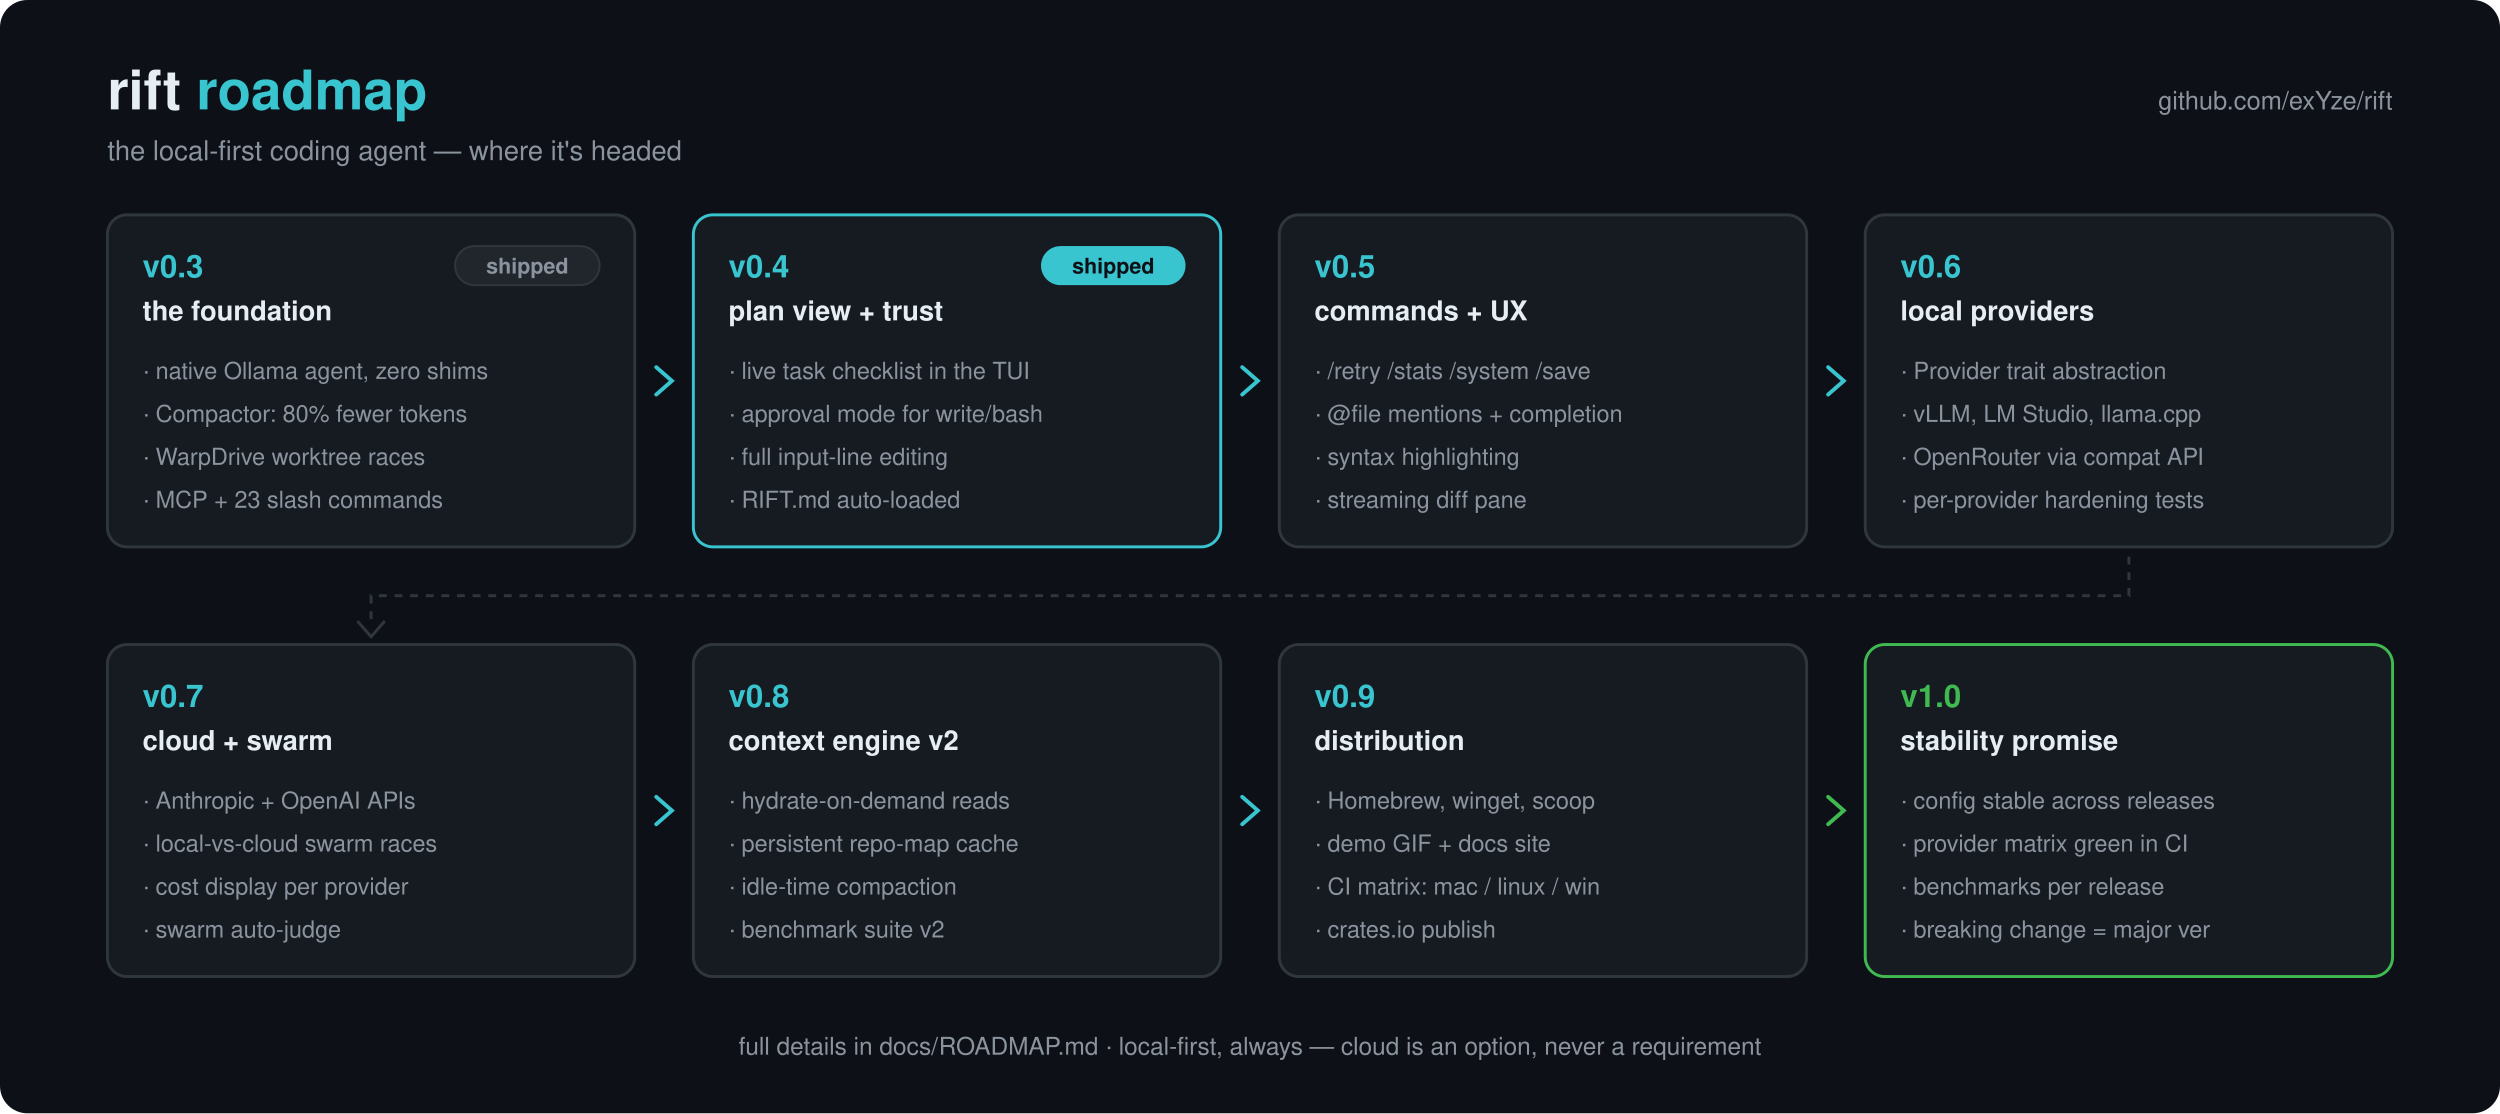
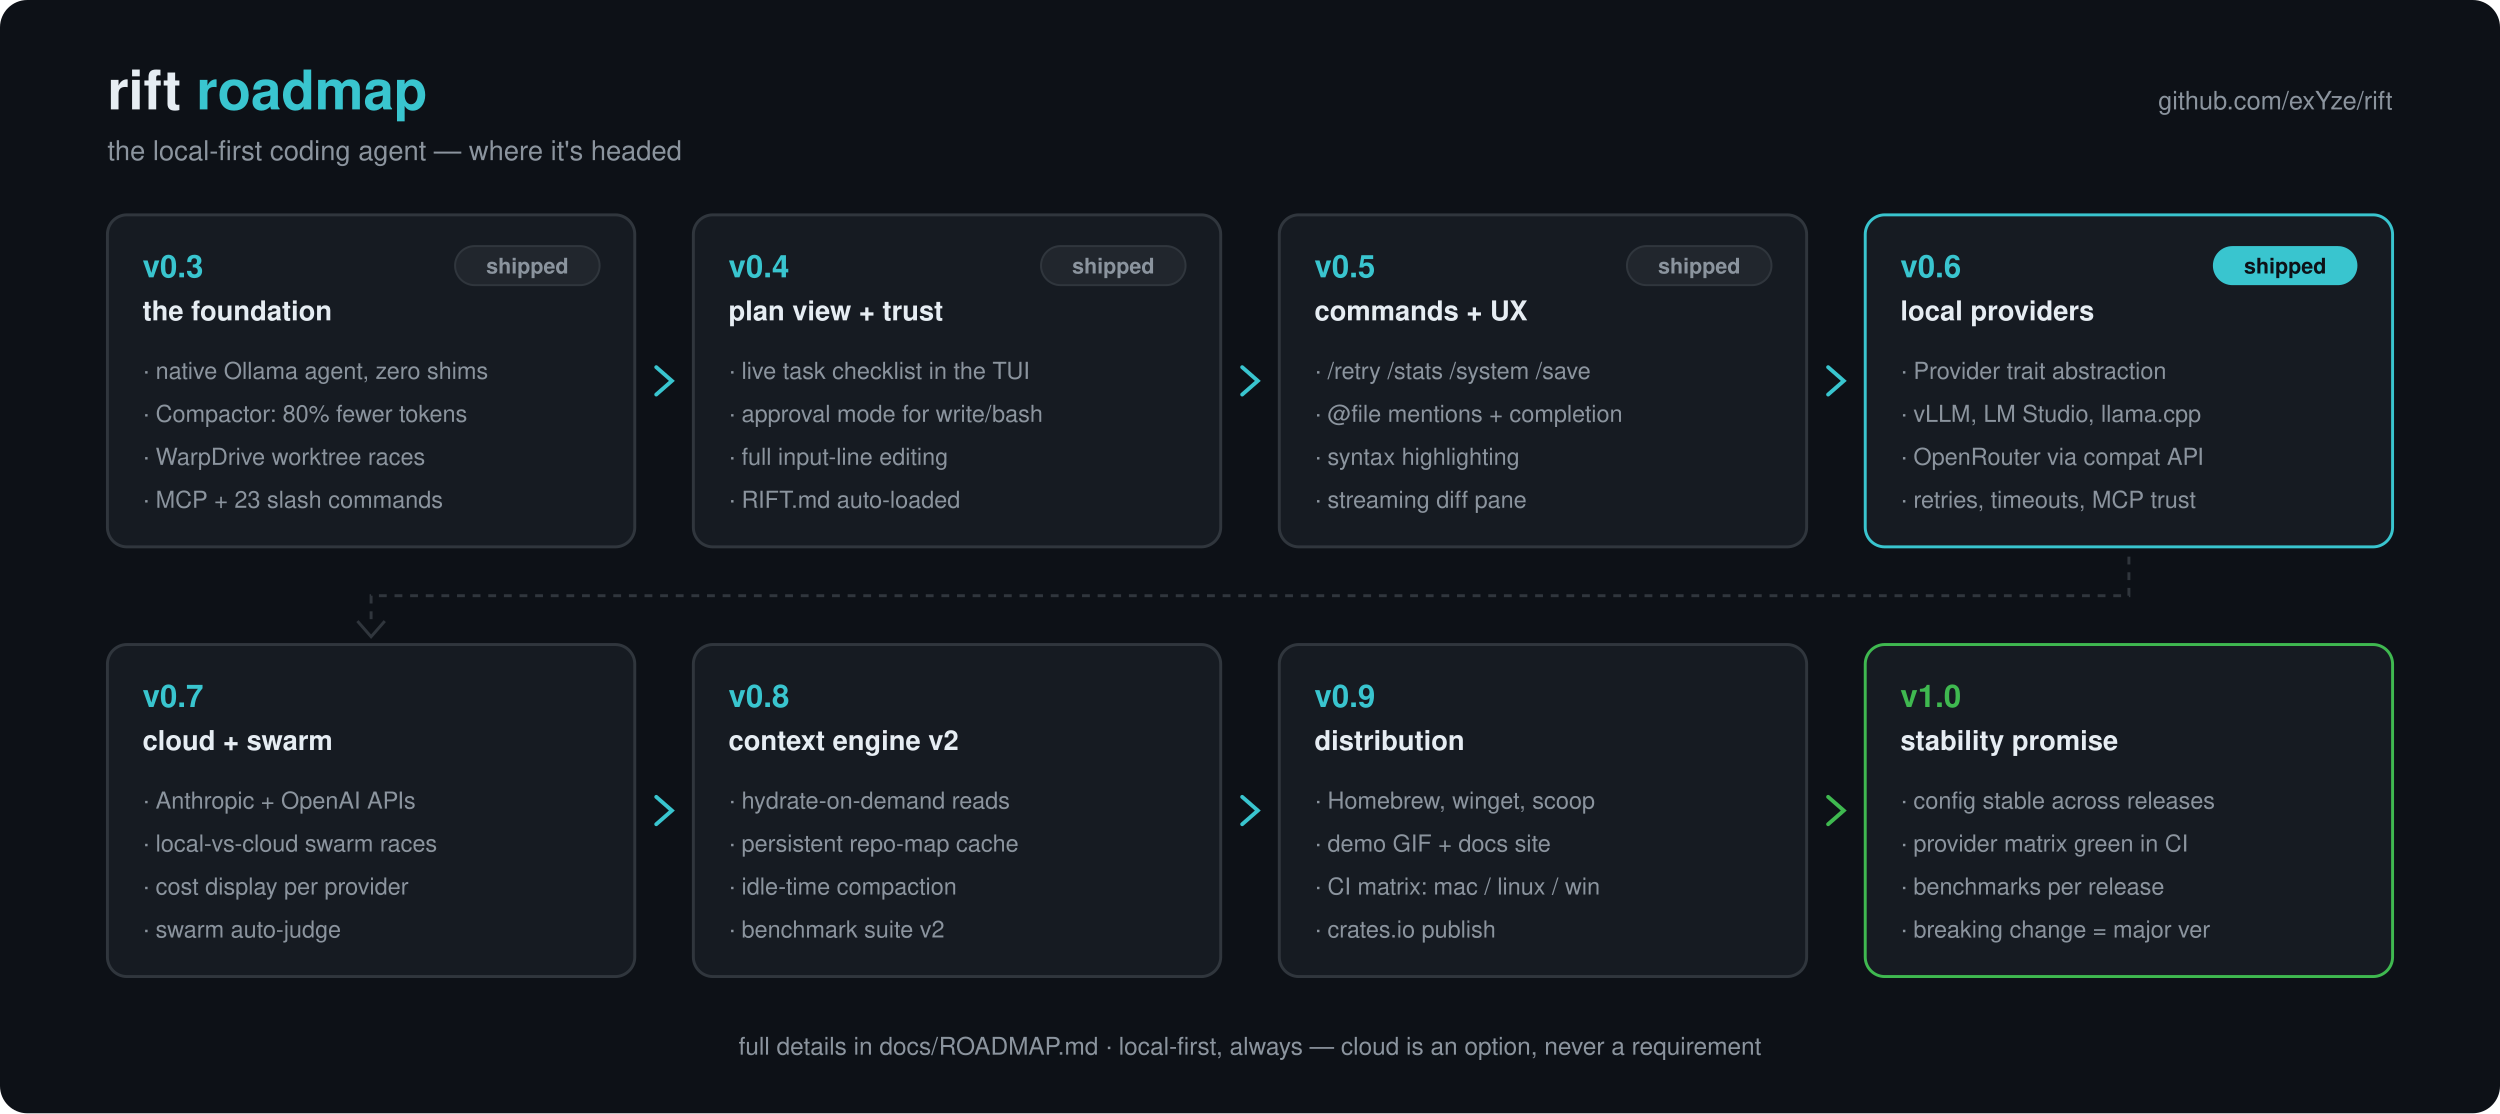
<svg xmlns="http://www.w3.org/2000/svg" viewBox="0 0 1280 570" font-family="-apple-system, 'Segoe UI', Helvetica, Arial, sans-serif">
  <rect width="1280" height="570" rx="14" fill="#0d1117" />
  <text x="55" y="56" font-size="28" font-weight="700" fill="#e6edf3">rift <tspan fill="#39c5cf">roadmap</tspan>
  </text>
  <text x="55" y="82" font-size="14" fill="#8b949e">the local-first coding agent — where it's headed</text>
  <text x="1225" y="56" font-size="13" fill="#8b949e" text-anchor="end">github.com/exYze/rift</text>
  <g transform="translate(55,110)">
    <rect width="270" height="170" rx="10" fill="#161b22" stroke="#30363d" stroke-width="1.5" />
    <rect x="178" y="16" width="74" height="20" rx="10" fill="#21262d" stroke="#30363d" stroke-width="1" />
    <text x="215" y="30" font-size="11" font-weight="700" fill="#8b949e" text-anchor="middle">shipped</text>
    <text x="18" y="32" font-size="16" font-weight="700" fill="#39c5cf">v0.3</text>
    <text x="18" y="54" font-size="14" font-weight="600" fill="#e6edf3">the foundation</text>
    <text x="18" y="84" font-size="12" fill="#8b949e">· native Ollama agent, zero shims</text>
    <text x="18" y="106" font-size="12" fill="#8b949e">· Compactor: 80% fewer tokens</text>
    <text x="18" y="128" font-size="12" fill="#8b949e">· WarpDrive worktree races</text>
    <text x="18" y="150" font-size="12" fill="#8b949e">· MCP + 23 slash commands</text>
  </g>
  <g transform="translate(355,110)">
-     <rect width="270" height="170" rx="10" fill="#161b22" stroke="#39c5cf" stroke-width="1.5" />
-     <rect x="178" y="16" width="74" height="20" rx="10" fill="#39c5cf" />
-     <text x="215" y="30" font-size="11" font-weight="700" fill="#0d1117" text-anchor="middle">shipped</text>
+     <rect width="270" height="170" rx="10" fill="#161b22" stroke="#30363d" stroke-width="1.5" />
+     <rect x="178" y="16" width="74" height="20" rx="10" fill="#21262d" stroke="#30363d" stroke-width="1" />
+     <text x="215" y="30" font-size="11" font-weight="700" fill="#8b949e" text-anchor="middle">shipped</text>
    <text x="18" y="32" font-size="16" font-weight="700" fill="#39c5cf">v0.4</text>
    <text x="18" y="54" font-size="14" font-weight="600" fill="#e6edf3">plan view + trust</text>
    <text x="18" y="84" font-size="12" fill="#8b949e">· live task checklist in the TUI</text>
    <text x="18" y="106" font-size="12" fill="#8b949e">· approval mode for write/bash</text>
    <text x="18" y="128" font-size="12" fill="#8b949e">· full input-line editing</text>
    <text x="18" y="150" font-size="12" fill="#8b949e">· RIFT.md auto-loaded</text>
  </g>
  <g transform="translate(655,110)">
    <rect width="270" height="170" rx="10" fill="#161b22" stroke="#30363d" stroke-width="1.5" />
+     <rect x="178" y="16" width="74" height="20" rx="10" fill="#21262d" stroke="#30363d" stroke-width="1" />
+     <text x="215" y="30" font-size="11" font-weight="700" fill="#8b949e" text-anchor="middle">shipped</text>
    <text x="18" y="32" font-size="16" font-weight="700" fill="#39c5cf">v0.5</text>
    <text x="18" y="54" font-size="14" font-weight="600" fill="#e6edf3">commands + UX</text>
    <text x="18" y="84" font-size="12" fill="#8b949e">· /retry /stats /system /save</text>
    <text x="18" y="106" font-size="12" fill="#8b949e">· @file mentions + completion</text>
    <text x="18" y="128" font-size="12" fill="#8b949e">· syntax highlighting</text>
    <text x="18" y="150" font-size="12" fill="#8b949e">· streaming diff pane</text>
  </g>
  <g transform="translate(955,110)">
-     <rect width="270" height="170" rx="10" fill="#161b22" stroke="#30363d" stroke-width="1.5" />
+     <rect width="270" height="170" rx="10" fill="#161b22" stroke="#39c5cf" stroke-width="1.5" />
+     <rect x="178" y="16" width="74" height="20" rx="10" fill="#39c5cf" />
+     <text x="215" y="30" font-size="11" font-weight="700" fill="#0d1117" text-anchor="middle">shipped</text>
    <text x="18" y="32" font-size="16" font-weight="700" fill="#39c5cf">v0.6</text>
    <text x="18" y="54" font-size="14" font-weight="600" fill="#e6edf3">local providers</text>
    <text x="18" y="84" font-size="12" fill="#8b949e">· Provider trait abstraction</text>
    <text x="18" y="106" font-size="12" fill="#8b949e">· vLLM, LM Studio, llama.cpp</text>
    <text x="18" y="128" font-size="12" fill="#8b949e">· OpenRouter via compat API</text>
-     <text x="18" y="150" font-size="12" fill="#8b949e">· per-provider hardening tests</text>
+     <text x="18" y="150" font-size="12" fill="#8b949e">· retries, timeouts, MCP trust</text>
  </g>
  <path d="M336 188 l8 7 -8 7" fill="none" stroke="#39c5cf" stroke-width="2" stroke-linecap="round" />
  <path d="M636 188 l8 7 -8 7" fill="none" stroke="#39c5cf" stroke-width="2" stroke-linecap="round" />
  <path d="M936 188 l8 7 -8 7" fill="none" stroke="#39c5cf" stroke-width="2" stroke-linecap="round" />
  <path d="M1090 285 v 20 H 190 v 13" fill="none" stroke="#30363d" stroke-width="1.5" stroke-dasharray="4 4" />
  <path d="M183 318 l7 8 7 -8" fill="none" stroke="#30363d" stroke-width="1.5" />
  <g transform="translate(55,330)">
    <rect width="270" height="170" rx="10" fill="#161b22" stroke="#30363d" stroke-width="1.5" />
    <text x="18" y="32" font-size="16" font-weight="700" fill="#39c5cf">v0.7</text>
    <text x="18" y="54" font-size="14" font-weight="600" fill="#e6edf3">cloud + swarm</text>
    <text x="18" y="84" font-size="12" fill="#8b949e">· Anthropic + OpenAI APIs</text>
    <text x="18" y="106" font-size="12" fill="#8b949e">· local-vs-cloud swarm races</text>
    <text x="18" y="128" font-size="12" fill="#8b949e">· cost display per provider</text>
    <text x="18" y="150" font-size="12" fill="#8b949e">· swarm auto-judge</text>
  </g>
  <g transform="translate(355,330)">
    <rect width="270" height="170" rx="10" fill="#161b22" stroke="#30363d" stroke-width="1.5" />
    <text x="18" y="32" font-size="16" font-weight="700" fill="#39c5cf">v0.8</text>
    <text x="18" y="54" font-size="14" font-weight="600" fill="#e6edf3">context engine v2</text>
    <text x="18" y="84" font-size="12" fill="#8b949e">· hydrate-on-demand reads</text>
    <text x="18" y="106" font-size="12" fill="#8b949e">· persistent repo-map cache</text>
    <text x="18" y="128" font-size="12" fill="#8b949e">· idle-time compaction</text>
    <text x="18" y="150" font-size="12" fill="#8b949e">· benchmark suite v2</text>
  </g>
  <g transform="translate(655,330)">
    <rect width="270" height="170" rx="10" fill="#161b22" stroke="#30363d" stroke-width="1.5" />
    <text x="18" y="32" font-size="16" font-weight="700" fill="#39c5cf">v0.9</text>
    <text x="18" y="54" font-size="14" font-weight="600" fill="#e6edf3">distribution</text>
    <text x="18" y="84" font-size="12" fill="#8b949e">· Homebrew, winget, scoop</text>
    <text x="18" y="106" font-size="12" fill="#8b949e">· demo GIF + docs site</text>
    <text x="18" y="128" font-size="12" fill="#8b949e">· CI matrix: mac / linux / win</text>
    <text x="18" y="150" font-size="12" fill="#8b949e">· crates.io publish</text>
  </g>
  <g transform="translate(955,330)">
    <rect width="270" height="170" rx="10" fill="#161b22" stroke="#3fb950" stroke-width="1.5" />
    <text x="18" y="32" font-size="16" font-weight="700" fill="#3fb950">v1.0</text>
    <text x="18" y="54" font-size="14" font-weight="600" fill="#e6edf3">stability promise</text>
    <text x="18" y="84" font-size="12" fill="#8b949e">· config stable across releases</text>
    <text x="18" y="106" font-size="12" fill="#8b949e">· provider matrix green in CI</text>
    <text x="18" y="128" font-size="12" fill="#8b949e">· benchmarks per release</text>
    <text x="18" y="150" font-size="12" fill="#8b949e">· breaking change = major ver</text>
  </g>
  <path d="M336 408 l8 7 -8 7" fill="none" stroke="#39c5cf" stroke-width="2" stroke-linecap="round" />
  <path d="M636 408 l8 7 -8 7" fill="none" stroke="#39c5cf" stroke-width="2" stroke-linecap="round" />
  <path d="M936 408 l8 7 -8 7" fill="none" stroke="#3fb950" stroke-width="2" stroke-linecap="round" />
  <text x="640" y="540" font-size="12.5" fill="#8b949e" text-anchor="middle">full details in docs/ROADMAP.md · local-first, always — cloud is an option, never a requirement</text>
</svg>
